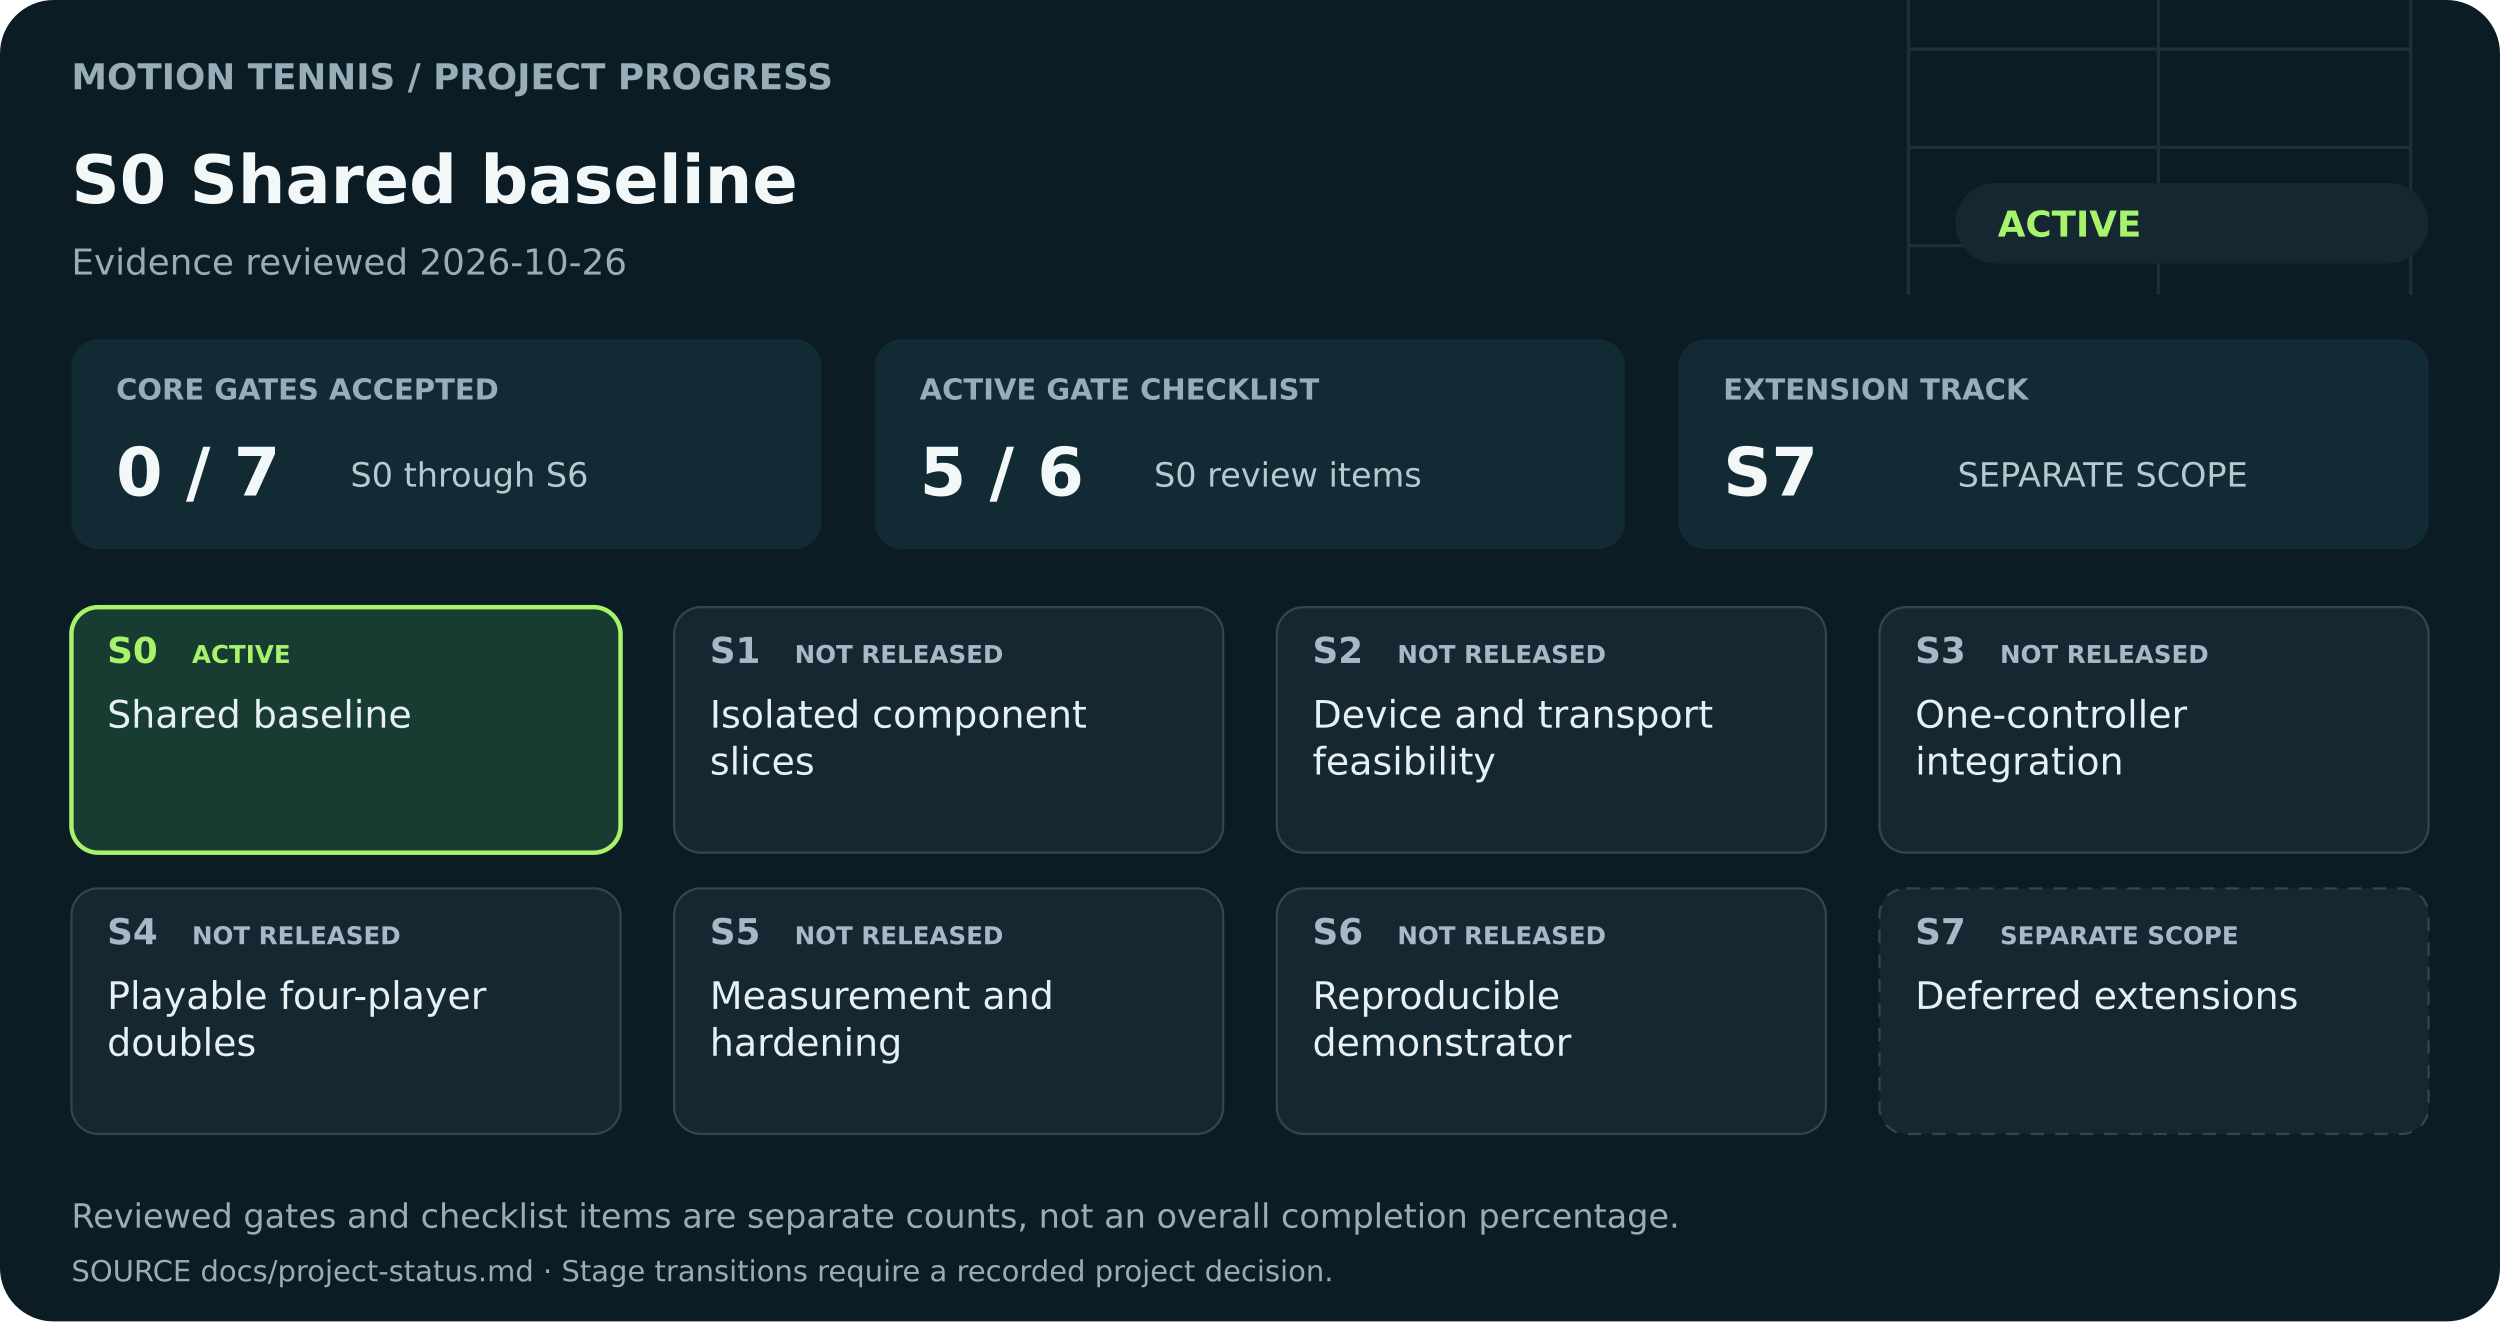
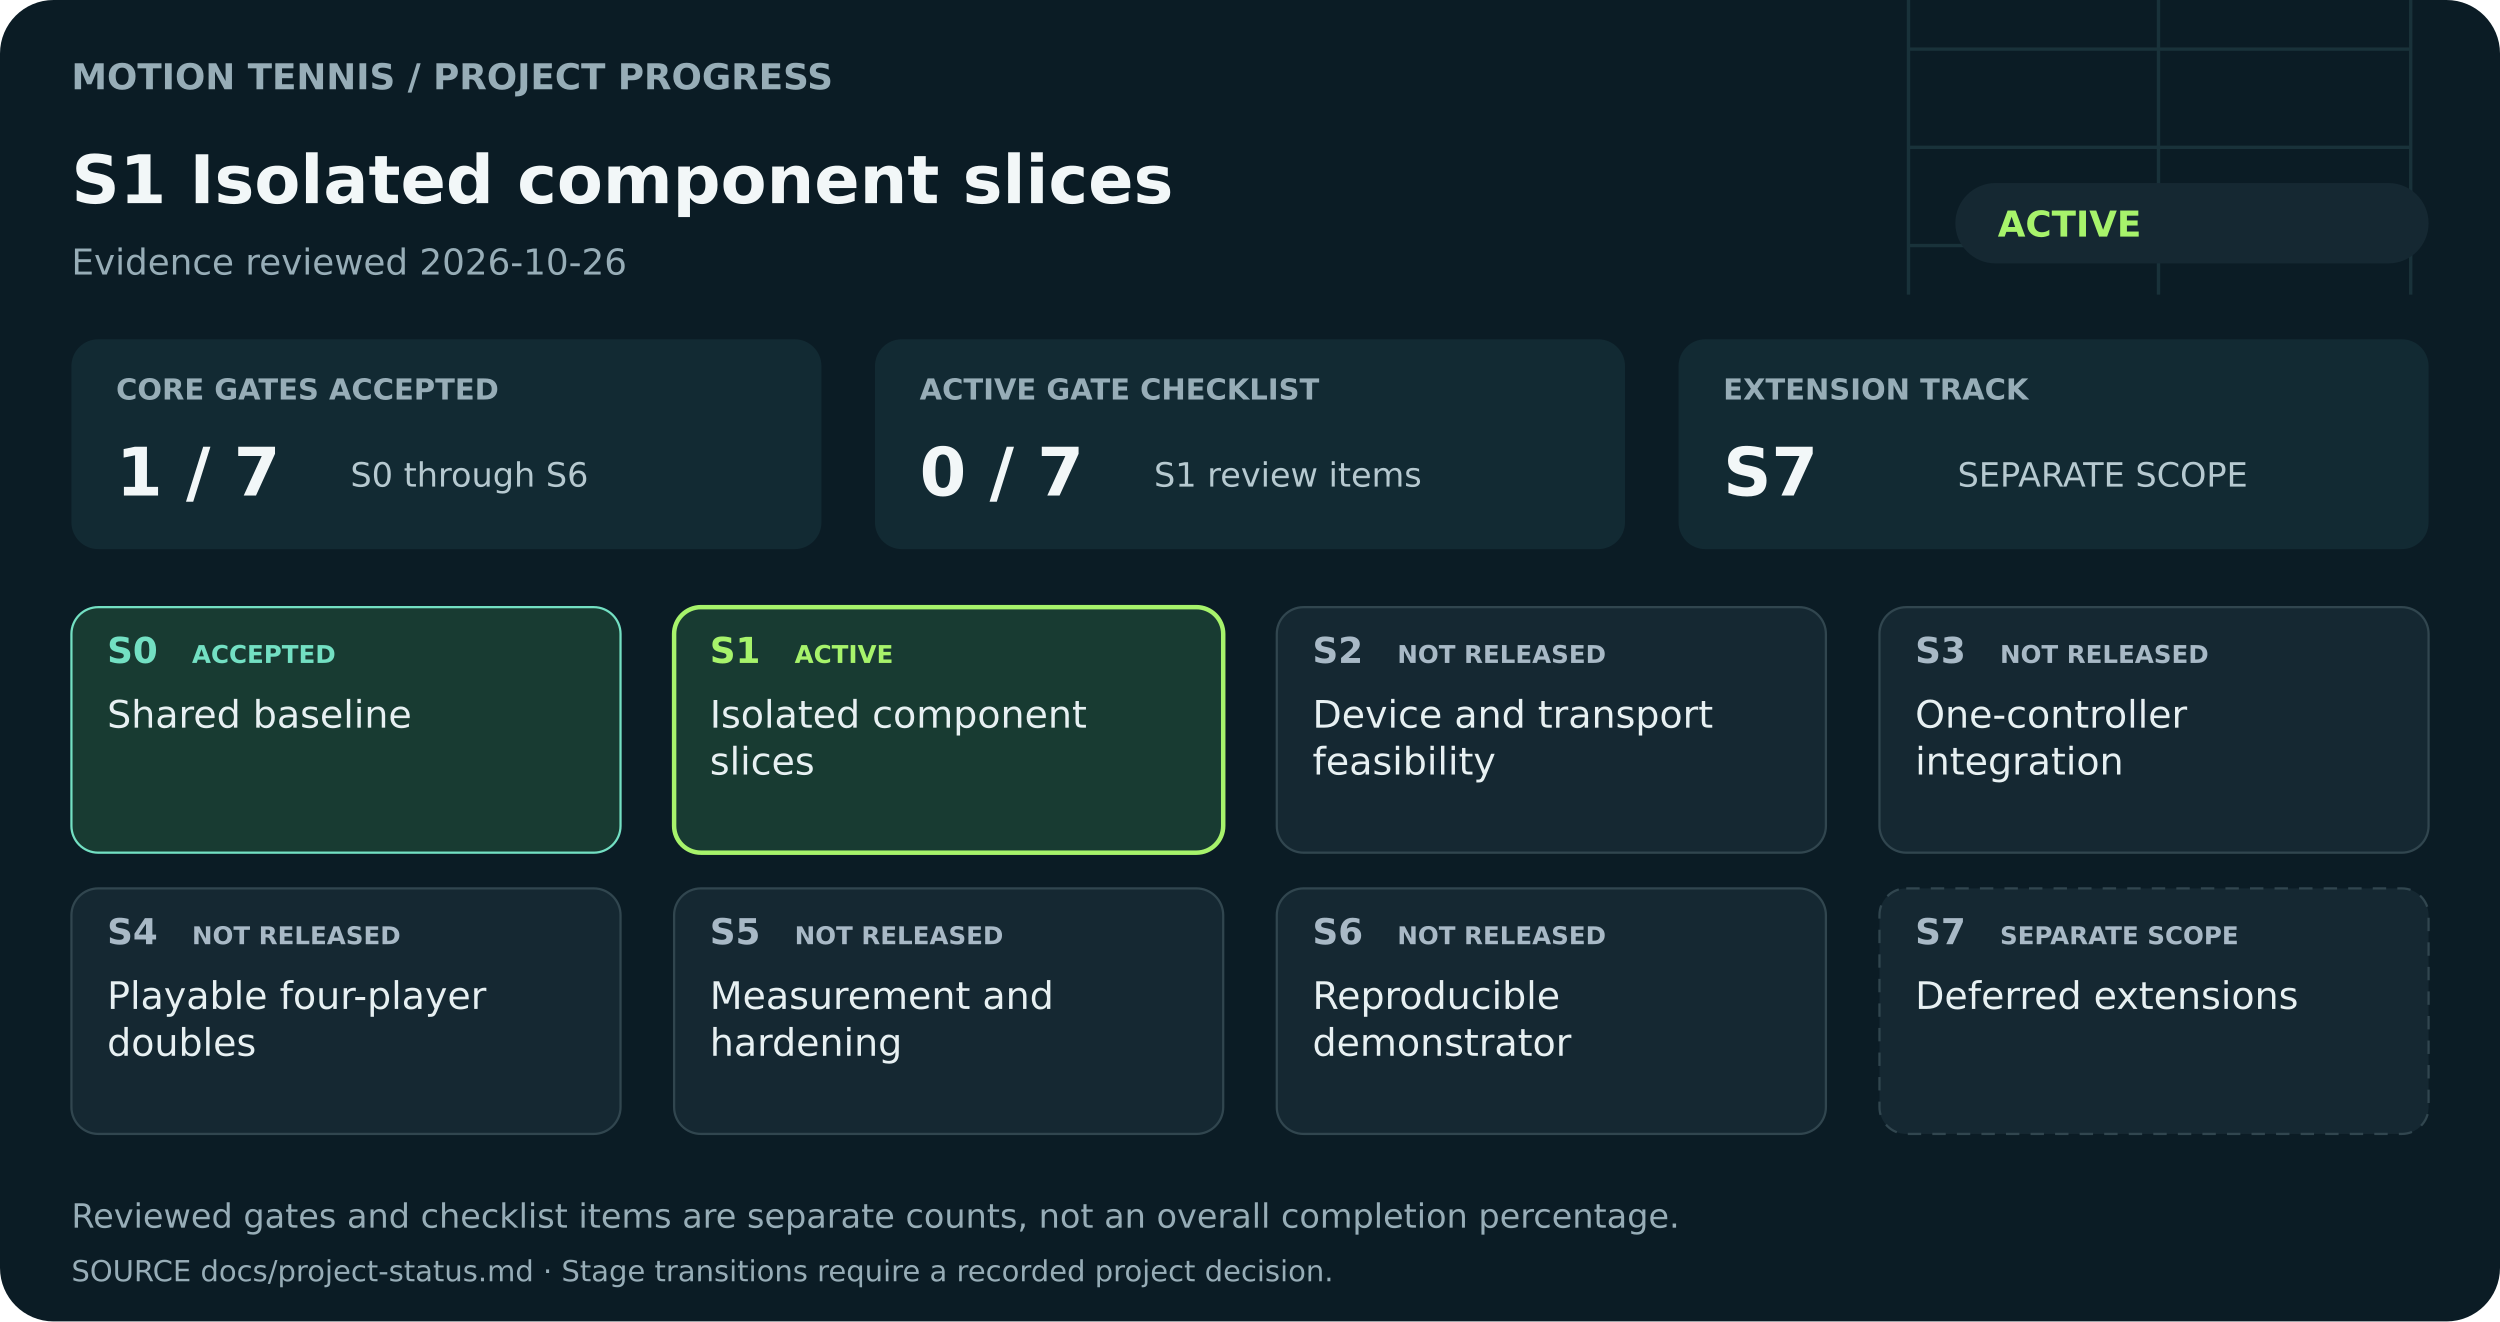
<svg xmlns="http://www.w3.org/2000/svg" width="1120" height="592" viewBox="0 0 1120 592" role="img" aria-labelledby="title description">
  <rect width="1120" height="592" rx="24" fill="#0b1c25" />
  <g fill="none" stroke="#25434a" stroke-width="1.5" opacity="0.55">
    <path d="M855 0V132M1080 0V132M855 66H1080M967 0V132M855 22H1080M855 110H1080" />
  </g>
  <g font-family="DejaVu Sans, Arial, sans-serif">
    <text x="32" y="40" font-size="16" fill="#97adb7" font-weight="600">MOTION TENNIS  /  PROJECT PROGRESS</text>
-     <text x="32" y="91" font-size="30" fill="#f2f7f8" font-weight="700">S0  Shared baseline</text>
+     <text x="32" y="91" font-size="30" fill="#f2f7f8" font-weight="700">S1  Isolated component slices</text>
    <text x="32" y="123" font-size="16" fill="#97adb7" font-weight="400">Evidence reviewed 2026-10-26</text>
    <rect x="876" y="82" width="212" height="36" rx="18" fill="#152832" />
    <text x="895" y="106" font-size="16" fill="#a7f36b" font-weight="700">ACTIVE</text>
    <rect x="32" y="152" width="336" height="94" rx="12" fill="#122a33" />
    <text x="52" y="179" font-size="13" fill="#97adb7" font-weight="600">CORE GATES ACCEPTED</text>
-     <text x="52" y="222" font-size="30" fill="#f2f7f8" font-weight="700">0 / 7</text>
+     <text x="52" y="222" font-size="30" fill="#f2f7f8" font-weight="700">1 / 7</text>
    <text x="157" y="218" font-size="15" fill="#b6c9d0" font-weight="400">S0 through S6</text>
    <rect x="392" y="152" width="336" height="94" rx="12" fill="#122a33" />
    <text x="412" y="179" font-size="13" fill="#97adb7" font-weight="600">ACTIVE GATE CHECKLIST</text>
-     <text x="412" y="222" font-size="30" fill="#f2f7f8" font-weight="700">5 / 6</text>
-     <text x="517" y="218" font-size="15" fill="#b6c9d0" font-weight="400">S0 review items</text>
+     <text x="412" y="222" font-size="30" fill="#f2f7f8" font-weight="700">0 / 7</text>
+     <text x="517" y="218" font-size="15" fill="#b6c9d0" font-weight="400">S1 review items</text>
    <rect x="752" y="152" width="336" height="94" rx="12" fill="#122a33" />
    <text x="772" y="179" font-size="13" fill="#97adb7" font-weight="600">EXTENSION TRACK</text>
    <text x="772" y="222" font-size="30" fill="#f2f7f8" font-weight="700">S7</text>
    <text x="877" y="218" font-size="15" fill="#b6c9d0" font-weight="400">SEPARATE SCOPE</text>
-     <rect x="32" y="272" width="246" height="110" rx="12" fill="#183b32" stroke="#a7f36b" stroke-width="2" />
-     <text x="48" y="297" font-size="16" fill="#a7f36b" font-weight="700">S0</text>
-     <text x="86" y="297" font-size="11" fill="#a7f36b" font-weight="600">ACTIVE</text>
+     <rect x="32" y="272" width="246" height="110" rx="12" fill="#183b32" stroke="#73e0c3" stroke-width="1" />
+     <text x="48" y="297" font-size="16" fill="#73e0c3" font-weight="700">S0</text>
+     <text x="86" y="297" font-size="11" fill="#73e0c3" font-weight="600">ACCEPTED</text>
    <text x="48" y="326" font-size="17" fill="#e7f0f2" font-weight="500">Shared baseline</text>
-     <rect x="302" y="272" width="246" height="110" rx="12" fill="#152832" stroke="#31464f" stroke-width="1" />
-     <text x="318" y="297" font-size="16" fill="#a8b9c6" font-weight="700">S1</text>
-     <text x="356" y="297" font-size="11" fill="#a8b9c6" font-weight="600">NOT RELEASED</text>
+     <rect x="302" y="272" width="246" height="110" rx="12" fill="#183b32" stroke="#a7f36b" stroke-width="2" />
+     <text x="318" y="297" font-size="16" fill="#a7f36b" font-weight="700">S1</text>
+     <text x="356" y="297" font-size="11" fill="#a7f36b" font-weight="600">ACTIVE</text>
    <text x="318" y="326" font-size="17" fill="#e7f0f2" font-weight="500">Isolated component</text>
    <text x="318" y="347" font-size="17" fill="#e7f0f2" font-weight="500">slices</text>
    <rect x="572" y="272" width="246" height="110" rx="12" fill="#152832" stroke="#31464f" stroke-width="1" />
    <text x="588" y="297" font-size="16" fill="#a8b9c6" font-weight="700">S2</text>
    <text x="626" y="297" font-size="11" fill="#a8b9c6" font-weight="600">NOT RELEASED</text>
    <text x="588" y="326" font-size="17" fill="#e7f0f2" font-weight="500">Device and transport</text>
    <text x="588" y="347" font-size="17" fill="#e7f0f2" font-weight="500">feasibility</text>
    <rect x="842" y="272" width="246" height="110" rx="12" fill="#152832" stroke="#31464f" stroke-width="1" />
    <text x="858" y="297" font-size="16" fill="#a8b9c6" font-weight="700">S3</text>
    <text x="896" y="297" font-size="11" fill="#a8b9c6" font-weight="600">NOT RELEASED</text>
    <text x="858" y="326" font-size="17" fill="#e7f0f2" font-weight="500">One-controller</text>
    <text x="858" y="347" font-size="17" fill="#e7f0f2" font-weight="500">integration</text>
    <rect x="32" y="398" width="246" height="110" rx="12" fill="#152832" stroke="#31464f" stroke-width="1" />
    <text x="48" y="423" font-size="16" fill="#a8b9c6" font-weight="700">S4</text>
    <text x="86" y="423" font-size="11" fill="#a8b9c6" font-weight="600">NOT RELEASED</text>
    <text x="48" y="452" font-size="17" fill="#e7f0f2" font-weight="500">Playable four-player</text>
    <text x="48" y="473" font-size="17" fill="#e7f0f2" font-weight="500">doubles</text>
    <rect x="302" y="398" width="246" height="110" rx="12" fill="#152832" stroke="#31464f" stroke-width="1" />
    <text x="318" y="423" font-size="16" fill="#a8b9c6" font-weight="700">S5</text>
    <text x="356" y="423" font-size="11" fill="#a8b9c6" font-weight="600">NOT RELEASED</text>
    <text x="318" y="452" font-size="17" fill="#e7f0f2" font-weight="500">Measurement and</text>
    <text x="318" y="473" font-size="17" fill="#e7f0f2" font-weight="500">hardening</text>
    <rect x="572" y="398" width="246" height="110" rx="12" fill="#152832" stroke="#31464f" stroke-width="1" />
    <text x="588" y="423" font-size="16" fill="#a8b9c6" font-weight="700">S6</text>
    <text x="626" y="423" font-size="11" fill="#a8b9c6" font-weight="600">NOT RELEASED</text>
    <text x="588" y="452" font-size="17" fill="#e7f0f2" font-weight="500">Reproducible</text>
    <text x="588" y="473" font-size="17" fill="#e7f0f2" font-weight="500">demonstrator</text>
    <rect x="842" y="398" width="246" height="110" rx="12" fill="#152832" stroke="#31464f" stroke-width="1" stroke-dasharray="6 5" />
    <text x="858" y="423" font-size="16" fill="#a8b9c6" font-weight="700">S7</text>
    <text x="896" y="423" font-size="11" fill="#a8b9c6" font-weight="600">SEPARATE SCOPE</text>
    <text x="858" y="452" font-size="17" fill="#e7f0f2" font-weight="500">Deferred extensions</text>
    <text x="32" y="550" font-size="15" fill="#97adb7" font-weight="400">Reviewed gates and checklist items are separate counts, not an overall completion percentage.</text>
    <text x="32" y="574" font-size="13" fill="#97adb7" font-weight="400">SOURCE  docs/project-status.md   ·   Stage transitions require a recorded project decision.</text>
  </g>
</svg>
